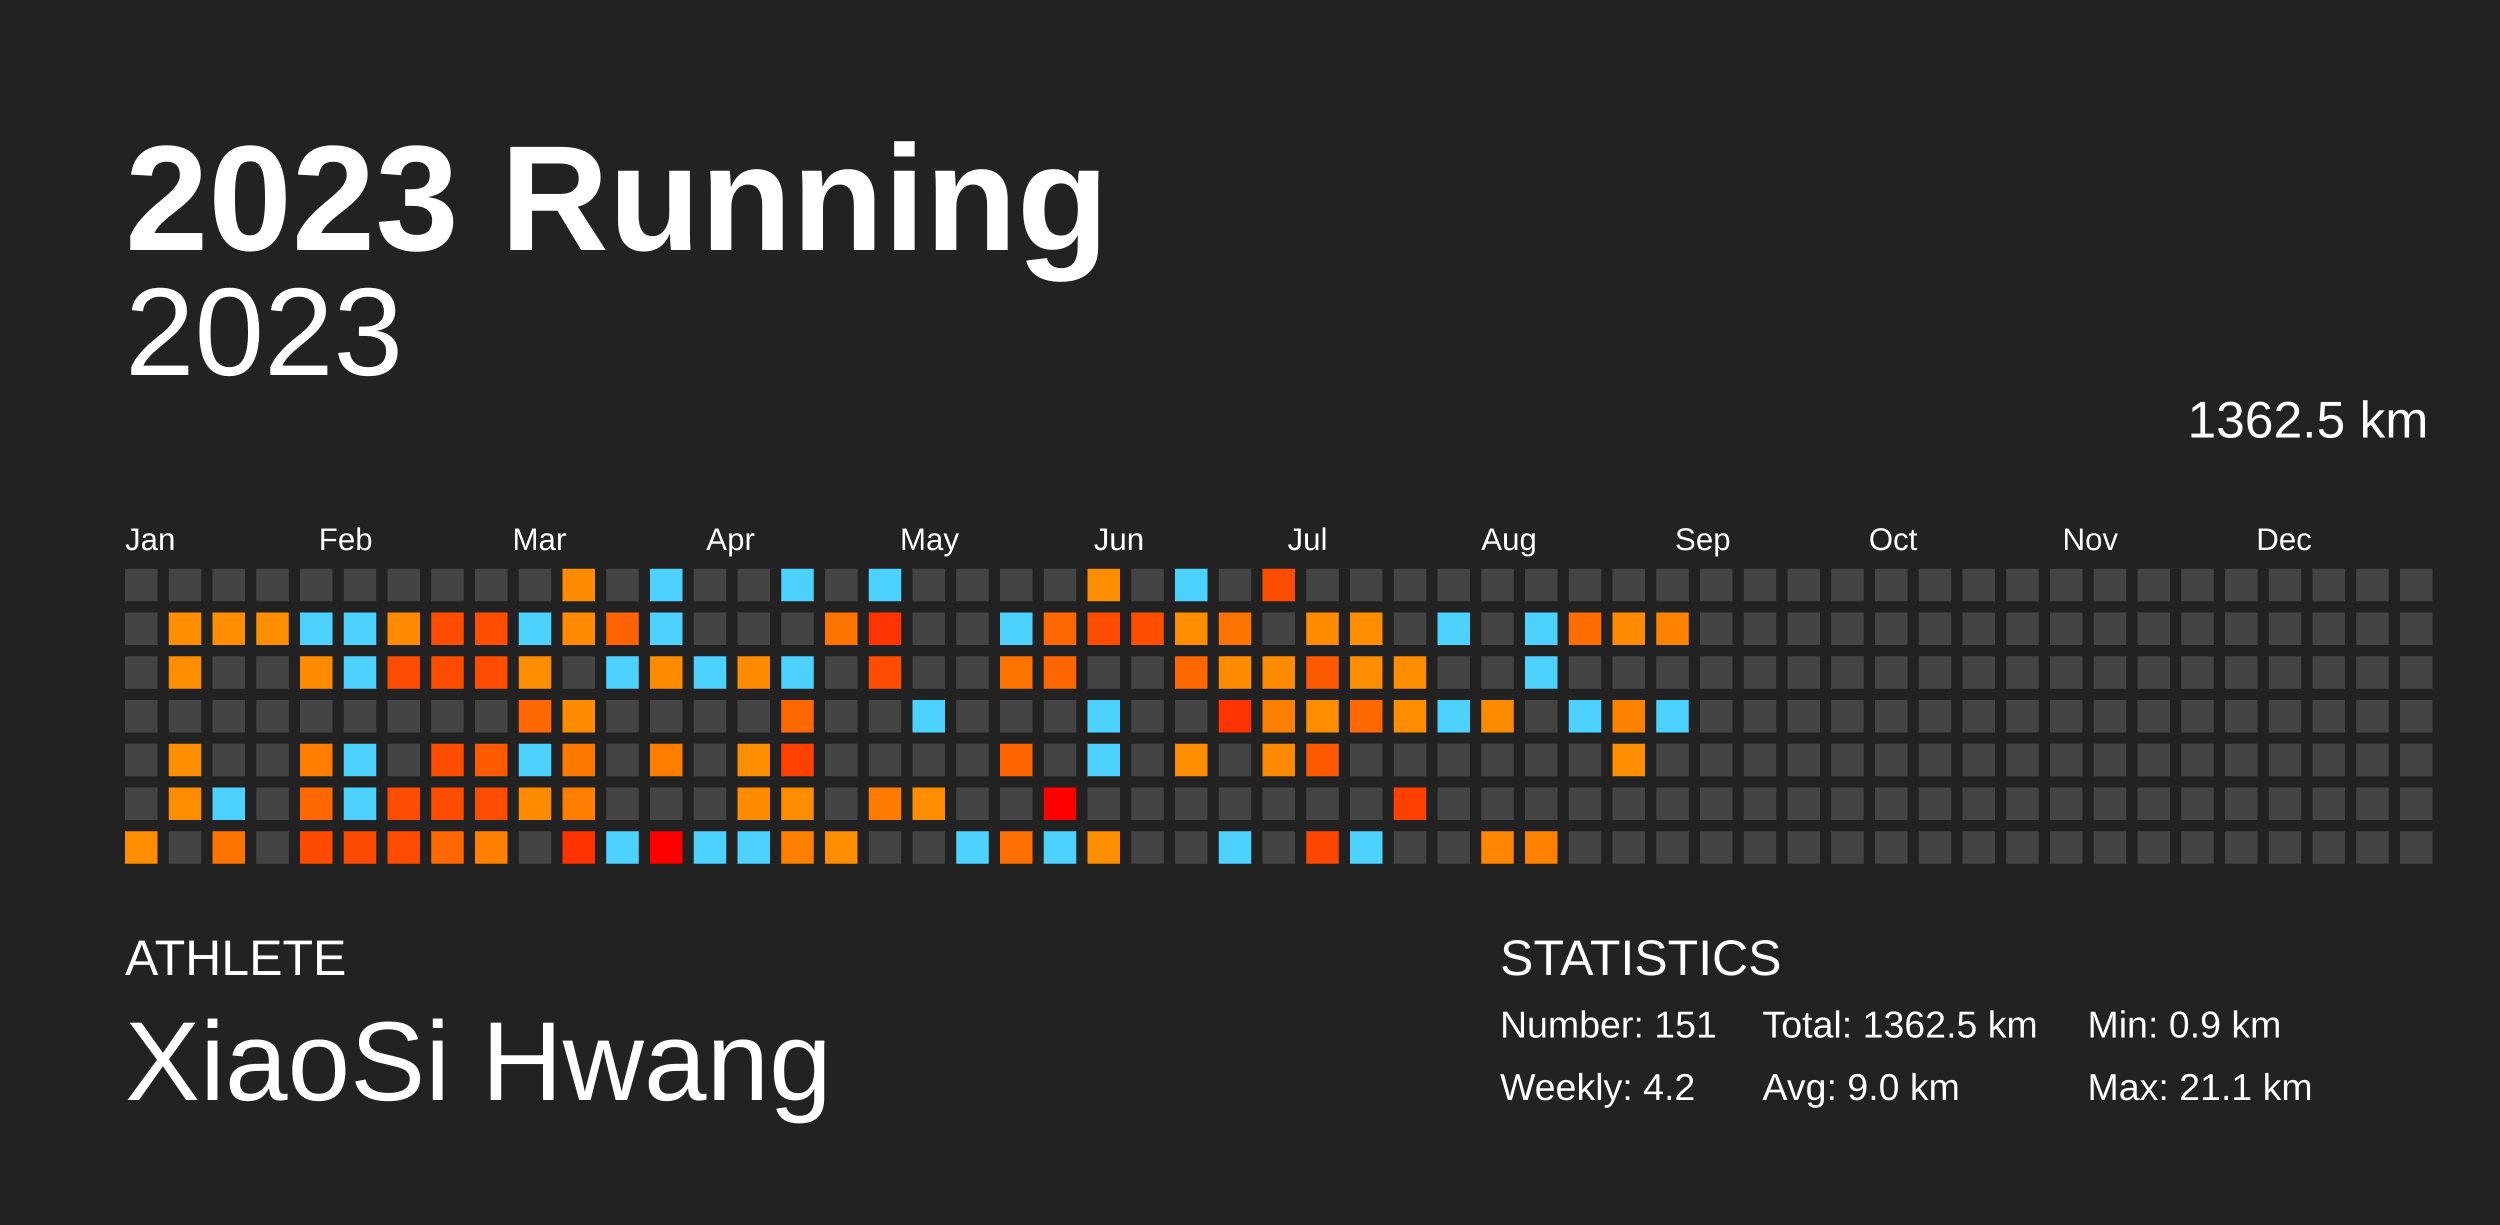
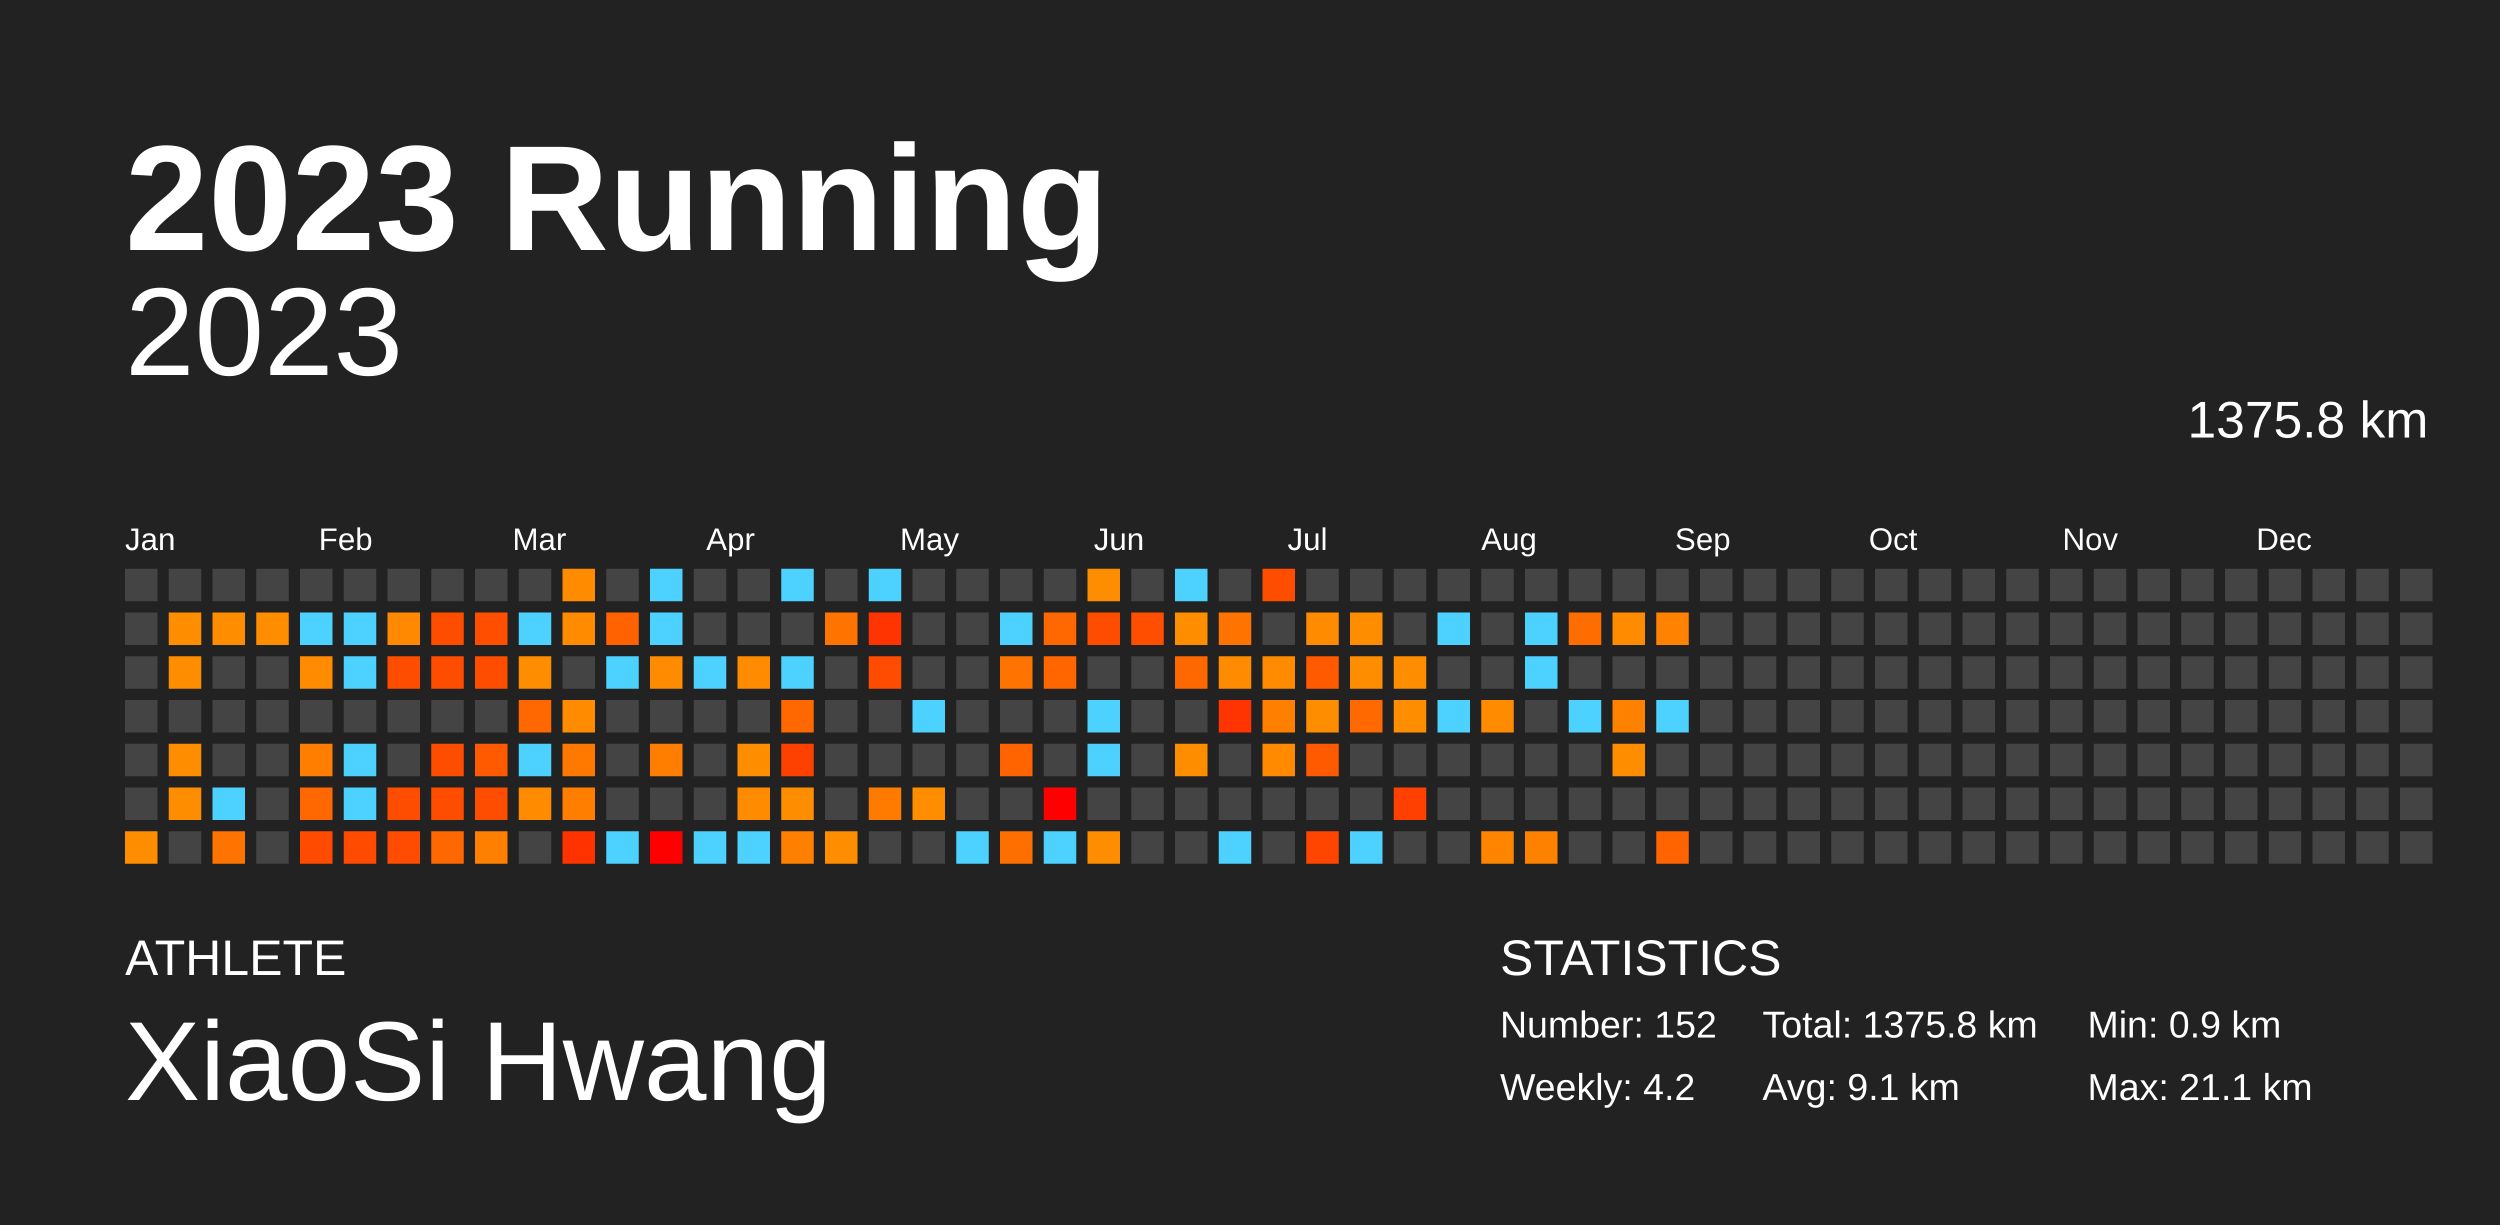
<svg xmlns="http://www.w3.org/2000/svg" baseProfile="full" height="98mm" version="1.1" viewBox="0,0,200,98" width="200mm">
  <defs />
  <rect fill="#222222" height="98" width="200" x="0" y="0" />
  <text fill="#FFFFFF" style="font-size:12px; font-family:Arial; font-weight:bold;" x="10" y="20">2023 Running</text>
  <text fill="#FFFFFF" style="font-size:4px; font-family:Arial" x="10" y="78">ATHLETE</text>
  <text fill="#FFFFFF" style="font-size:9px; font-family:Arial" x="10" y="88">XiaoSi Hwang</text>
  <text fill="#FFFFFF" style="font-size:4px; font-family:Arial" x="120" y="78">STATISTICS</text>
-   <text fill="#FFFFFF" style="font-size:3px; font-family:Arial" x="120" y="83">Number: 151</text>
+   <text fill="#FFFFFF" style="font-size:3px; font-family:Arial" x="120" y="83">Number: 152</text>
  <text fill="#FFFFFF" style="font-size:3px; font-family:Arial" x="120" y="88">Weekly: 4.2</text>
-   <text fill="#FFFFFF" style="font-size:3px; font-family:Arial" x="141" y="83">Total: 1362.5 km</text>
-   <text fill="#FFFFFF" style="font-size:3px; font-family:Arial" x="141" y="88">Avg: 9.0 km</text>
+   <text fill="#FFFFFF" style="font-size:3px; font-family:Arial" x="141" y="83">Total: 1375.8 km</text>
+   <text fill="#FFFFFF" style="font-size:3px; font-family:Arial" x="141" y="88">Avg: 9.1 km</text>
  <text fill="#FFFFFF" style="font-size:3px; font-family:Arial" x="167" y="83">Min: 0.9 km</text>
  <text fill="#FFFFFF" style="font-size:3px; font-family:Arial" x="167" y="88">Max: 21.1 km</text>
  <text alignment-baseline="hanging" fill="#FFFFFF" style="font-size:10.0px; font-family:Arial;" x="10" y="30">2023</text>
-   <text alignment-baseline="hanging" fill="#FFFFFF" style="font-size:4.125px; font-family:Arial;" x="175" y="35">1362.5 km</text>
+   <text alignment-baseline="hanging" fill="#FFFFFF" style="font-size:4.125px; font-family:Arial;" x="175" y="35">1375.8 km</text>
  <text fill="#FFFFFF" style="font-size:2.5px; font-family:Arial" x="10.0" y="44">Jan</text>
  <text fill="#FFFFFF" style="font-size:2.5px; font-family:Arial" x="25.5" y="44">Feb</text>
  <text fill="#FFFFFF" style="font-size:2.5px; font-family:Arial" x="41.0" y="44">Mar</text>
  <text fill="#FFFFFF" style="font-size:2.5px; font-family:Arial" x="56.5" y="44">Apr</text>
  <text fill="#FFFFFF" style="font-size:2.5px; font-family:Arial" x="72.0" y="44">May</text>
  <text fill="#FFFFFF" style="font-size:2.5px; font-family:Arial" x="87.5" y="44">Jun</text>
  <text fill="#FFFFFF" style="font-size:2.5px; font-family:Arial" x="103.0" y="44">Jul</text>
  <text fill="#FFFFFF" style="font-size:2.5px; font-family:Arial" x="118.5" y="44">Aug</text>
  <text fill="#FFFFFF" style="font-size:2.5px; font-family:Arial" x="134.0" y="44">Sep</text>
  <text fill="#FFFFFF" style="font-size:2.5px; font-family:Arial" x="149.5" y="44">Oct</text>
  <text fill="#FFFFFF" style="font-size:2.5px; font-family:Arial" x="165.0" y="44">Nov</text>
  <text fill="#FFFFFF" style="font-size:2.5px; font-family:Arial" x="180.5" y="44">Dec</text>
  <rect fill="#444444" height="2.6" width="2.6" x="10.0" y="45.5" />
  <rect fill="#444444" height="2.6" width="2.6" x="10.0" y="49.0" />
  <rect fill="#444444" height="2.6" width="2.6" x="10.0" y="52.5" />
  <rect fill="#444444" height="2.6" width="2.6" x="10.0" y="56.0" />
  <rect fill="#444444" height="2.6" width="2.6" x="10.0" y="59.5" />
  <rect fill="#444444" height="2.6" width="2.6" x="10.0" y="63.0" />
  <rect fill="#ff8d00" height="2.6" width="2.6" x="10.0" y="66.5" />
  <rect fill="#444444" height="2.6" width="2.6" x="13.5" y="45.5" />
  <rect fill="#ff8d00" height="2.6" width="2.6" x="13.5" y="49.0" />
  <rect fill="#ff8d00" height="2.6" width="2.6" x="13.5" y="52.5" />
  <rect fill="#444444" height="2.6" width="2.6" x="13.5" y="56.0" />
  <rect fill="#ff8d00" height="2.6" width="2.6" x="13.5" y="59.5" />
  <rect fill="#ff8d00" height="2.6" width="2.6" x="13.5" y="63.0" />
  <rect fill="#444444" height="2.6" width="2.6" x="13.5" y="66.5" />
  <rect fill="#444444" height="2.6" width="2.6" x="17.0" y="45.5" />
  <rect fill="#ff8d00" height="2.6" width="2.6" x="17.0" y="49.0" />
  <rect fill="#444444" height="2.6" width="2.6" x="17.0" y="52.5" />
  <rect fill="#444444" height="2.6" width="2.6" x="17.0" y="56.0" />
  <rect fill="#444444" height="2.6" width="2.6" x="17.0" y="59.5" />
  <rect fill="#4dd2ff" height="2.6" width="2.6" x="17.0" y="63.0" />
  <rect fill="#ff7300" height="2.6" width="2.6" x="17.0" y="66.5" />
  <rect fill="#444444" height="2.6" width="2.6" x="20.5" y="45.5" />
  <rect fill="#ff8d00" height="2.6" width="2.6" x="20.5" y="49.0" />
  <rect fill="#444444" height="2.6" width="2.6" x="20.5" y="52.5" />
  <rect fill="#444444" height="2.6" width="2.6" x="20.5" y="56.0" />
  <rect fill="#444444" height="2.6" width="2.6" x="20.5" y="59.5" />
  <rect fill="#444444" height="2.6" width="2.6" x="20.5" y="63.0" />
  <rect fill="#444444" height="2.6" width="2.6" x="20.5" y="66.5" />
  <rect fill="#444444" height="2.6" width="2.6" x="24.0" y="45.5" />
  <rect fill="#4dd2ff" height="2.6" width="2.6" x="24.0" y="49.0" />
  <rect fill="#ff8c00" height="2.6" width="2.6" x="24.0" y="52.5" />
  <rect fill="#444444" height="2.6" width="2.6" x="24.0" y="56.0" />
  <rect fill="#ff7e00" height="2.6" width="2.6" x="24.0" y="59.5" />
  <rect fill="#ff6700" height="2.6" width="2.6" x="24.0" y="63.0" />
  <rect fill="#ff4b00" height="2.6" width="2.6" x="24.0" y="66.5" />
  <rect fill="#444444" height="2.6" width="2.6" x="27.5" y="45.5" />
  <rect fill="#4dd2ff" height="2.6" width="2.6" x="27.5" y="49.0" />
  <rect fill="#4dd2ff" height="2.6" width="2.6" x="27.5" y="52.5" />
  <rect fill="#444444" height="2.6" width="2.6" x="27.5" y="56.0" />
  <rect fill="#4dd2ff" height="2.6" width="2.6" x="27.5" y="59.5" />
  <rect fill="#4dd2ff" height="2.6" width="2.6" x="27.5" y="63.0" />
  <rect fill="#ff4b00" height="2.6" width="2.6" x="27.5" y="66.5" />
  <rect fill="#444444" height="2.6" width="2.6" x="31.0" y="45.5" />
  <rect fill="#ff8900" height="2.6" width="2.6" x="31.0" y="49.0" />
  <rect fill="#ff4d00" height="2.6" width="2.6" x="31.0" y="52.5" />
  <rect fill="#444444" height="2.6" width="2.6" x="31.0" y="56.0" />
  <rect fill="#444444" height="2.6" width="2.6" x="31.0" y="59.5" />
  <rect fill="#ff4d00" height="2.6" width="2.6" x="31.0" y="63.0" />
  <rect fill="#ff4c00" height="2.6" width="2.6" x="31.0" y="66.5" />
  <rect fill="#444444" height="2.6" width="2.6" x="34.5" y="45.5" />
  <rect fill="#ff4d00" height="2.6" width="2.6" x="34.5" y="49.0" />
  <rect fill="#ff4d00" height="2.6" width="2.6" x="34.5" y="52.5" />
  <rect fill="#444444" height="2.6" width="2.6" x="34.5" y="56.0" />
  <rect fill="#ff4d00" height="2.6" width="2.6" x="34.5" y="59.5" />
  <rect fill="#ff4d00" height="2.6" width="2.6" x="34.5" y="63.0" />
  <rect fill="#ff6700" height="2.6" width="2.6" x="34.5" y="66.5" />
  <rect fill="#444444" height="2.6" width="2.6" x="38.0" y="45.5" />
  <rect fill="#ff4e00" height="2.6" width="2.6" x="38.0" y="49.0" />
  <rect fill="#ff4d00" height="2.6" width="2.6" x="38.0" y="52.5" />
  <rect fill="#444444" height="2.6" width="2.6" x="38.0" y="56.0" />
  <rect fill="#ff5a00" height="2.6" width="2.6" x="38.0" y="59.5" />
  <rect fill="#ff4d00" height="2.6" width="2.6" x="38.0" y="63.0" />
  <rect fill="#ff8000" height="2.6" width="2.6" x="38.0" y="66.5" />
  <rect fill="#444444" height="2.6" width="2.6" x="41.5" y="45.5" />
  <rect fill="#4dd2ff" height="2.6" width="2.6" x="41.5" y="49.0" />
  <rect fill="#ff8d00" height="2.6" width="2.6" x="41.5" y="52.5" />
  <rect fill="#ff6700" height="2.6" width="2.6" x="41.5" y="56.0" />
  <rect fill="#4dd2ff" height="2.6" width="2.6" x="41.5" y="59.5" />
  <rect fill="#ff8c00" height="2.6" width="2.6" x="41.5" y="63.0" />
  <rect fill="#444444" height="2.6" width="2.6" x="41.5" y="66.5" />
  <rect fill="#ff8c00" height="2.6" width="2.6" x="45.0" y="45.5" />
  <rect fill="#ff8c00" height="2.6" width="2.6" x="45.0" y="49.0" />
  <rect fill="#444444" height="2.6" width="2.6" x="45.0" y="52.5" />
  <rect fill="#ff8c00" height="2.6" width="2.6" x="45.0" y="56.0" />
  <rect fill="#ff7900" height="2.6" width="2.6" x="45.0" y="59.5" />
  <rect fill="#ff7e00" height="2.6" width="2.6" x="45.0" y="63.0" />
  <rect fill="#ff3200" height="2.6" width="2.6" x="45.0" y="66.5" />
  <rect fill="#444444" height="2.6" width="2.6" x="48.5" y="45.5" />
  <rect fill="#ff6200" height="2.6" width="2.6" x="48.5" y="49.0" />
  <rect fill="#4dd2ff" height="2.6" width="2.6" x="48.5" y="52.5" />
  <rect fill="#444444" height="2.6" width="2.6" x="48.5" y="56.0" />
  <rect fill="#444444" height="2.6" width="2.6" x="48.5" y="59.5" />
  <rect fill="#444444" height="2.6" width="2.6" x="48.5" y="63.0" />
  <rect fill="#4dd2ff" height="2.6" width="2.6" x="48.5" y="66.5" />
  <rect fill="#4dd2ff" height="2.6" width="2.6" x="52.0" y="45.5" />
  <rect fill="#4dd2ff" height="2.6" width="2.6" x="52.0" y="49.0" />
  <rect fill="#ff8c00" height="2.6" width="2.6" x="52.0" y="52.5" />
  <rect fill="#444444" height="2.6" width="2.6" x="52.0" y="56.0" />
  <rect fill="#ff7e00" height="2.6" width="2.6" x="52.0" y="59.5" />
  <rect fill="#444444" height="2.6" width="2.6" x="52.0" y="63.0" />
  <rect fill="red" height="2.6" width="2.6" x="52.0" y="66.5" />
  <rect fill="#444444" height="2.6" width="2.6" x="55.5" y="45.5" />
  <rect fill="#444444" height="2.6" width="2.6" x="55.5" y="49.0" />
  <rect fill="#4dd2ff" height="2.6" width="2.6" x="55.5" y="52.5" />
  <rect fill="#444444" height="2.6" width="2.6" x="55.5" y="56.0" />
  <rect fill="#444444" height="2.6" width="2.6" x="55.5" y="59.5" />
  <rect fill="#444444" height="2.6" width="2.6" x="55.5" y="63.0" />
  <rect fill="#4dd2ff" height="2.6" width="2.6" x="55.5" y="66.5" />
  <rect fill="#444444" height="2.6" width="2.6" x="59.0" y="45.5" />
  <rect fill="#444444" height="2.6" width="2.6" x="59.0" y="49.0" />
  <rect fill="#ff8c00" height="2.6" width="2.6" x="59.0" y="52.5" />
  <rect fill="#444444" height="2.6" width="2.6" x="59.0" y="56.0" />
  <rect fill="#ff8d00" height="2.6" width="2.6" x="59.0" y="59.5" />
  <rect fill="#ff8c00" height="2.6" width="2.6" x="59.0" y="63.0" />
  <rect fill="#4dd2ff" height="2.6" width="2.6" x="59.0" y="66.5" />
  <rect fill="#4dd2ff" height="2.6" width="2.6" x="62.5" y="45.5" />
  <rect fill="#444444" height="2.6" width="2.6" x="62.5" y="49.0" />
  <rect fill="#4dd2ff" height="2.6" width="2.6" x="62.5" y="52.5" />
  <rect fill="#ff6700" height="2.6" width="2.6" x="62.5" y="56.0" />
  <rect fill="#ff4100" height="2.6" width="2.6" x="62.5" y="59.5" />
  <rect fill="#ff8d00" height="2.6" width="2.6" x="62.5" y="63.0" />
  <rect fill="#ff8000" height="2.6" width="2.6" x="62.5" y="66.5" />
  <rect fill="#444444" height="2.6" width="2.6" x="66.0" y="45.5" />
  <rect fill="#ff7400" height="2.6" width="2.6" x="66.0" y="49.0" />
  <rect fill="#444444" height="2.6" width="2.6" x="66.0" y="52.5" />
  <rect fill="#444444" height="2.6" width="2.6" x="66.0" y="56.0" />
  <rect fill="#444444" height="2.6" width="2.6" x="66.0" y="59.5" />
  <rect fill="#444444" height="2.6" width="2.6" x="66.0" y="63.0" />
  <rect fill="#ff8d00" height="2.6" width="2.6" x="66.0" y="66.5" />
  <rect fill="#4dd2ff" height="2.6" width="2.6" x="69.5" y="45.5" />
  <rect fill="#ff3400" height="2.6" width="2.6" x="69.5" y="49.0" />
  <rect fill="#ff4c00" height="2.6" width="2.6" x="69.5" y="52.5" />
  <rect fill="#444444" height="2.6" width="2.6" x="69.5" y="56.0" />
  <rect fill="#444444" height="2.6" width="2.6" x="69.5" y="59.5" />
  <rect fill="#ff7b00" height="2.6" width="2.6" x="69.5" y="63.0" />
  <rect fill="#444444" height="2.6" width="2.6" x="69.5" y="66.5" />
  <rect fill="#444444" height="2.6" width="2.6" x="73.0" y="45.5" />
  <rect fill="#444444" height="2.6" width="2.6" x="73.0" y="49.0" />
  <rect fill="#444444" height="2.6" width="2.6" x="73.0" y="52.5" />
  <rect fill="#4dd2ff" height="2.6" width="2.6" x="73.0" y="56.0" />
  <rect fill="#444444" height="2.6" width="2.6" x="73.0" y="59.5" />
  <rect fill="#ff8d00" height="2.6" width="2.6" x="73.0" y="63.0" />
  <rect fill="#444444" height="2.6" width="2.6" x="73.0" y="66.5" />
  <rect fill="#444444" height="2.6" width="2.6" x="76.5" y="45.5" />
  <rect fill="#444444" height="2.6" width="2.6" x="76.5" y="49.0" />
  <rect fill="#444444" height="2.6" width="2.6" x="76.5" y="52.5" />
  <rect fill="#444444" height="2.6" width="2.6" x="76.5" y="56.0" />
  <rect fill="#444444" height="2.6" width="2.6" x="76.5" y="59.5" />
  <rect fill="#444444" height="2.6" width="2.6" x="76.5" y="63.0" />
  <rect fill="#4dd2ff" height="2.6" width="2.6" x="76.5" y="66.5" />
  <rect fill="#444444" height="2.6" width="2.6" x="80.0" y="45.5" />
  <rect fill="#4dd2ff" height="2.6" width="2.6" x="80.0" y="49.0" />
  <rect fill="#ff7400" height="2.6" width="2.6" x="80.0" y="52.5" />
  <rect fill="#444444" height="2.6" width="2.6" x="80.0" y="56.0" />
  <rect fill="#ff6400" height="2.6" width="2.6" x="80.0" y="59.5" />
  <rect fill="#444444" height="2.6" width="2.6" x="80.0" y="63.0" />
  <rect fill="#ff6f00" height="2.6" width="2.6" x="80.0" y="66.5" />
  <rect fill="#444444" height="2.6" width="2.6" x="83.5" y="45.5" />
  <rect fill="#ff6700" height="2.6" width="2.6" x="83.5" y="49.0" />
  <rect fill="#ff6600" height="2.6" width="2.6" x="83.5" y="52.5" />
  <rect fill="#444444" height="2.6" width="2.6" x="83.5" y="56.0" />
  <rect fill="#444444" height="2.6" width="2.6" x="83.5" y="59.5" />
  <rect fill="red" height="2.6" width="2.6" x="83.5" y="63.0" />
  <rect fill="#4dd2ff" height="2.6" width="2.6" x="83.5" y="66.5" />
  <rect fill="#ff8d00" height="2.6" width="2.6" x="87.0" y="45.5" />
  <rect fill="#ff4d00" height="2.6" width="2.6" x="87.0" y="49.0" />
  <rect fill="#444444" height="2.6" width="2.6" x="87.0" y="52.5" />
  <rect fill="#4dd2ff" height="2.6" width="2.6" x="87.0" y="56.0" />
  <rect fill="#4dd2ff" height="2.6" width="2.6" x="87.0" y="59.5" />
  <rect fill="#444444" height="2.6" width="2.6" x="87.0" y="63.0" />
  <rect fill="#ff8d00" height="2.6" width="2.6" x="87.0" y="66.5" />
  <rect fill="#444444" height="2.6" width="2.6" x="90.5" y="45.5" />
  <rect fill="#ff4e00" height="2.6" width="2.6" x="90.5" y="49.0" />
  <rect fill="#444444" height="2.6" width="2.6" x="90.5" y="52.5" />
  <rect fill="#444444" height="2.6" width="2.6" x="90.5" y="56.0" />
  <rect fill="#444444" height="2.6" width="2.6" x="90.5" y="59.5" />
  <rect fill="#444444" height="2.6" width="2.6" x="90.5" y="63.0" />
  <rect fill="#444444" height="2.6" width="2.6" x="90.5" y="66.5" />
  <rect fill="#4dd2ff" height="2.6" width="2.6" x="94.0" y="45.5" />
  <rect fill="#ff8d00" height="2.6" width="2.6" x="94.0" y="49.0" />
  <rect fill="#ff6700" height="2.6" width="2.6" x="94.0" y="52.5" />
  <rect fill="#444444" height="2.6" width="2.6" x="94.0" y="56.0" />
  <rect fill="#ff8d00" height="2.6" width="2.6" x="94.0" y="59.5" />
  <rect fill="#444444" height="2.6" width="2.6" x="94.0" y="63.0" />
  <rect fill="#444444" height="2.6" width="2.6" x="94.0" y="66.5" />
  <rect fill="#444444" height="2.6" width="2.6" x="97.5" y="45.5" />
  <rect fill="#ff7400" height="2.6" width="2.6" x="97.5" y="49.0" />
  <rect fill="#ff8c00" height="2.6" width="2.6" x="97.5" y="52.5" />
  <rect fill="#ff3400" height="2.6" width="2.6" x="97.5" y="56.0" />
  <rect fill="#444444" height="2.6" width="2.6" x="97.5" y="59.5" />
  <rect fill="#444444" height="2.6" width="2.6" x="97.5" y="63.0" />
  <rect fill="#4dd2ff" height="2.6" width="2.6" x="97.5" y="66.5" />
  <rect fill="#ff4d00" height="2.6" width="2.6" x="101.0" y="45.5" />
  <rect fill="#444444" height="2.6" width="2.6" x="101.0" y="49.0" />
  <rect fill="#ff8b00" height="2.6" width="2.6" x="101.0" y="52.5" />
  <rect fill="#ff7f00" height="2.6" width="2.6" x="101.0" y="56.0" />
  <rect fill="#ff8a00" height="2.6" width="2.6" x="101.0" y="59.5" />
  <rect fill="#444444" height="2.6" width="2.6" x="101.0" y="63.0" />
  <rect fill="#444444" height="2.6" width="2.6" x="101.0" y="66.5" />
  <rect fill="#444444" height="2.6" width="2.6" x="104.5" y="45.5" />
  <rect fill="#ff8c00" height="2.6" width="2.6" x="104.5" y="49.0" />
  <rect fill="#ff5a00" height="2.6" width="2.6" x="104.5" y="52.5" />
  <rect fill="#ff8d00" height="2.6" width="2.6" x="104.5" y="56.0" />
  <rect fill="#ff5a00" height="2.6" width="2.6" x="104.5" y="59.5" />
  <rect fill="#444444" height="2.6" width="2.6" x="104.5" y="63.0" />
  <rect fill="#ff4500" height="2.6" width="2.6" x="104.5" y="66.5" />
  <rect fill="#444444" height="2.6" width="2.6" x="108.0" y="45.5" />
  <rect fill="#ff8d00" height="2.6" width="2.6" x="108.0" y="49.0" />
  <rect fill="#ff8d00" height="2.6" width="2.6" x="108.0" y="52.5" />
  <rect fill="#ff6900" height="2.6" width="2.6" x="108.0" y="56.0" />
  <rect fill="#444444" height="2.6" width="2.6" x="108.0" y="59.5" />
  <rect fill="#444444" height="2.6" width="2.6" x="108.0" y="63.0" />
  <rect fill="#4dd2ff" height="2.6" width="2.6" x="108.0" y="66.5" />
  <rect fill="#444444" height="2.6" width="2.6" x="111.5" y="45.5" />
  <rect fill="#444444" height="2.6" width="2.6" x="111.5" y="49.0" />
  <rect fill="#ff8d00" height="2.6" width="2.6" x="111.5" y="52.5" />
  <rect fill="#ff8d00" height="2.6" width="2.6" x="111.5" y="56.0" />
  <rect fill="#444444" height="2.6" width="2.6" x="111.5" y="59.5" />
  <rect fill="#ff4000" height="2.6" width="2.6" x="111.5" y="63.0" />
  <rect fill="#444444" height="2.6" width="2.6" x="111.5" y="66.5" />
  <rect fill="#444444" height="2.6" width="2.6" x="115.0" y="45.5" />
  <rect fill="#4dd2ff" height="2.6" width="2.6" x="115.0" y="49.0" />
  <rect fill="#444444" height="2.6" width="2.6" x="115.0" y="52.5" />
  <rect fill="#4dd2ff" height="2.6" width="2.6" x="115.0" y="56.0" />
  <rect fill="#444444" height="2.6" width="2.6" x="115.0" y="59.5" />
  <rect fill="#444444" height="2.6" width="2.6" x="115.0" y="63.0" />
  <rect fill="#444444" height="2.6" width="2.6" x="115.0" y="66.5" />
  <rect fill="#444444" height="2.6" width="2.6" x="118.5" y="45.5" />
  <rect fill="#444444" height="2.6" width="2.6" x="118.5" y="49.0" />
  <rect fill="#444444" height="2.6" width="2.6" x="118.5" y="52.5" />
  <rect fill="#ff8c00" height="2.6" width="2.6" x="118.5" y="56.0" />
  <rect fill="#444444" height="2.6" width="2.6" x="118.5" y="59.5" />
  <rect fill="#444444" height="2.6" width="2.6" x="118.5" y="63.0" />
  <rect fill="#ff8400" height="2.6" width="2.6" x="118.5" y="66.5" />
  <rect fill="#444444" height="2.6" width="2.6" x="122.0" y="45.5" />
  <rect fill="#4dd2ff" height="2.6" width="2.6" x="122.0" y="49.0" />
  <rect fill="#4dd2ff" height="2.6" width="2.6" x="122.0" y="52.5" />
  <rect fill="#444444" height="2.6" width="2.6" x="122.0" y="56.0" />
  <rect fill="#444444" height="2.6" width="2.6" x="122.0" y="59.5" />
  <rect fill="#444444" height="2.6" width="2.6" x="122.0" y="63.0" />
  <rect fill="#ff8100" height="2.6" width="2.6" x="122.0" y="66.5" />
  <rect fill="#444444" height="2.6" width="2.6" x="125.5" y="45.5" />
  <rect fill="#ff6c00" height="2.6" width="2.6" x="125.5" y="49.0" />
  <rect fill="#444444" height="2.6" width="2.6" x="125.5" y="52.5" />
  <rect fill="#4dd2ff" height="2.6" width="2.6" x="125.5" y="56.0" />
  <rect fill="#444444" height="2.6" width="2.6" x="125.5" y="59.5" />
  <rect fill="#444444" height="2.6" width="2.6" x="125.5" y="63.0" />
  <rect fill="#444444" height="2.6" width="2.6" x="125.5" y="66.5" />
  <rect fill="#444444" height="2.6" width="2.6" x="129.0" y="45.5" />
  <rect fill="#ff8c00" height="2.6" width="2.6" x="129.0" y="49.0" />
  <rect fill="#444444" height="2.6" width="2.6" x="129.0" y="52.5" />
  <rect fill="#ff8100" height="2.6" width="2.6" x="129.0" y="56.0" />
  <rect fill="#ff8d00" height="2.6" width="2.6" x="129.0" y="59.5" />
  <rect fill="#444444" height="2.6" width="2.6" x="129.0" y="63.0" />
  <rect fill="#444444" height="2.6" width="2.6" x="129.0" y="66.5" />
  <rect fill="#444444" height="2.6" width="2.6" x="132.5" y="45.5" />
  <rect fill="#ff8200" height="2.6" width="2.6" x="132.5" y="49.0" />
  <rect fill="#444444" height="2.6" width="2.6" x="132.5" y="52.5" />
  <rect fill="#4dd2ff" height="2.6" width="2.6" x="132.5" y="56.0" />
  <rect fill="#444444" height="2.6" width="2.6" x="132.5" y="59.5" />
  <rect fill="#444444" height="2.6" width="2.6" x="132.5" y="63.0" />
-   <rect fill="#444444" height="2.6" width="2.6" x="132.5" y="66.5" />
+   <rect fill="#ff6400" height="2.6" width="2.6" x="132.5" y="66.5" />
  <rect fill="#444444" height="2.6" width="2.6" x="136.0" y="45.5" />
  <rect fill="#444444" height="2.6" width="2.6" x="136.0" y="49.0" />
  <rect fill="#444444" height="2.6" width="2.6" x="136.0" y="52.5" />
  <rect fill="#444444" height="2.6" width="2.6" x="136.0" y="56.0" />
  <rect fill="#444444" height="2.6" width="2.6" x="136.0" y="59.5" />
  <rect fill="#444444" height="2.6" width="2.6" x="136.0" y="63.0" />
  <rect fill="#444444" height="2.6" width="2.6" x="136.0" y="66.5" />
  <rect fill="#444444" height="2.6" width="2.6" x="139.5" y="45.5" />
  <rect fill="#444444" height="2.6" width="2.6" x="139.5" y="49.0" />
  <rect fill="#444444" height="2.6" width="2.6" x="139.5" y="52.5" />
  <rect fill="#444444" height="2.6" width="2.6" x="139.5" y="56.0" />
  <rect fill="#444444" height="2.6" width="2.6" x="139.5" y="59.5" />
  <rect fill="#444444" height="2.6" width="2.6" x="139.5" y="63.0" />
  <rect fill="#444444" height="2.6" width="2.6" x="139.5" y="66.5" />
  <rect fill="#444444" height="2.6" width="2.6" x="143.0" y="45.5" />
  <rect fill="#444444" height="2.6" width="2.6" x="143.0" y="49.0" />
  <rect fill="#444444" height="2.6" width="2.6" x="143.0" y="52.5" />
  <rect fill="#444444" height="2.6" width="2.6" x="143.0" y="56.0" />
  <rect fill="#444444" height="2.6" width="2.6" x="143.0" y="59.5" />
  <rect fill="#444444" height="2.6" width="2.6" x="143.0" y="63.0" />
  <rect fill="#444444" height="2.6" width="2.6" x="143.0" y="66.5" />
  <rect fill="#444444" height="2.6" width="2.6" x="146.5" y="45.5" />
  <rect fill="#444444" height="2.6" width="2.6" x="146.5" y="49.0" />
  <rect fill="#444444" height="2.6" width="2.6" x="146.5" y="52.5" />
  <rect fill="#444444" height="2.6" width="2.6" x="146.5" y="56.0" />
  <rect fill="#444444" height="2.6" width="2.6" x="146.5" y="59.5" />
  <rect fill="#444444" height="2.6" width="2.6" x="146.5" y="63.0" />
  <rect fill="#444444" height="2.6" width="2.6" x="146.5" y="66.5" />
  <rect fill="#444444" height="2.6" width="2.6" x="150.0" y="45.5" />
  <rect fill="#444444" height="2.6" width="2.6" x="150.0" y="49.0" />
  <rect fill="#444444" height="2.6" width="2.6" x="150.0" y="52.5" />
  <rect fill="#444444" height="2.6" width="2.6" x="150.0" y="56.0" />
  <rect fill="#444444" height="2.6" width="2.6" x="150.0" y="59.5" />
  <rect fill="#444444" height="2.6" width="2.6" x="150.0" y="63.0" />
  <rect fill="#444444" height="2.6" width="2.6" x="150.0" y="66.5" />
  <rect fill="#444444" height="2.6" width="2.6" x="153.5" y="45.5" />
  <rect fill="#444444" height="2.6" width="2.6" x="153.5" y="49.0" />
  <rect fill="#444444" height="2.6" width="2.6" x="153.5" y="52.5" />
  <rect fill="#444444" height="2.6" width="2.6" x="153.5" y="56.0" />
  <rect fill="#444444" height="2.6" width="2.6" x="153.5" y="59.5" />
  <rect fill="#444444" height="2.6" width="2.6" x="153.5" y="63.0" />
  <rect fill="#444444" height="2.6" width="2.6" x="153.5" y="66.5" />
  <rect fill="#444444" height="2.6" width="2.6" x="157.0" y="45.5" />
  <rect fill="#444444" height="2.6" width="2.6" x="157.0" y="49.0" />
  <rect fill="#444444" height="2.6" width="2.6" x="157.0" y="52.5" />
  <rect fill="#444444" height="2.6" width="2.6" x="157.0" y="56.0" />
  <rect fill="#444444" height="2.6" width="2.6" x="157.0" y="59.5" />
  <rect fill="#444444" height="2.6" width="2.6" x="157.0" y="63.0" />
  <rect fill="#444444" height="2.6" width="2.6" x="157.0" y="66.5" />
  <rect fill="#444444" height="2.6" width="2.6" x="160.5" y="45.5" />
  <rect fill="#444444" height="2.6" width="2.6" x="160.5" y="49.0" />
  <rect fill="#444444" height="2.6" width="2.6" x="160.5" y="52.5" />
  <rect fill="#444444" height="2.6" width="2.6" x="160.5" y="56.0" />
  <rect fill="#444444" height="2.6" width="2.6" x="160.5" y="59.5" />
  <rect fill="#444444" height="2.6" width="2.6" x="160.5" y="63.0" />
  <rect fill="#444444" height="2.6" width="2.6" x="160.5" y="66.5" />
  <rect fill="#444444" height="2.6" width="2.6" x="164.0" y="45.5" />
  <rect fill="#444444" height="2.6" width="2.6" x="164.0" y="49.0" />
  <rect fill="#444444" height="2.6" width="2.6" x="164.0" y="52.5" />
  <rect fill="#444444" height="2.6" width="2.6" x="164.0" y="56.0" />
  <rect fill="#444444" height="2.6" width="2.6" x="164.0" y="59.5" />
  <rect fill="#444444" height="2.6" width="2.6" x="164.0" y="63.0" />
  <rect fill="#444444" height="2.6" width="2.6" x="164.0" y="66.5" />
  <rect fill="#444444" height="2.6" width="2.6" x="167.5" y="45.5" />
  <rect fill="#444444" height="2.6" width="2.6" x="167.5" y="49.0" />
  <rect fill="#444444" height="2.6" width="2.6" x="167.5" y="52.5" />
  <rect fill="#444444" height="2.6" width="2.6" x="167.5" y="56.0" />
  <rect fill="#444444" height="2.6" width="2.6" x="167.5" y="59.5" />
  <rect fill="#444444" height="2.6" width="2.6" x="167.5" y="63.0" />
  <rect fill="#444444" height="2.6" width="2.6" x="167.5" y="66.5" />
  <rect fill="#444444" height="2.6" width="2.6" x="171.0" y="45.5" />
  <rect fill="#444444" height="2.6" width="2.6" x="171.0" y="49.0" />
  <rect fill="#444444" height="2.6" width="2.6" x="171.0" y="52.5" />
  <rect fill="#444444" height="2.6" width="2.6" x="171.0" y="56.0" />
  <rect fill="#444444" height="2.6" width="2.6" x="171.0" y="59.5" />
  <rect fill="#444444" height="2.6" width="2.6" x="171.0" y="63.0" />
  <rect fill="#444444" height="2.6" width="2.6" x="171.0" y="66.5" />
  <rect fill="#444444" height="2.6" width="2.6" x="174.5" y="45.5" />
  <rect fill="#444444" height="2.6" width="2.6" x="174.5" y="49.0" />
  <rect fill="#444444" height="2.6" width="2.6" x="174.5" y="52.5" />
  <rect fill="#444444" height="2.6" width="2.6" x="174.5" y="56.0" />
  <rect fill="#444444" height="2.6" width="2.6" x="174.5" y="59.5" />
  <rect fill="#444444" height="2.6" width="2.6" x="174.5" y="63.0" />
  <rect fill="#444444" height="2.6" width="2.6" x="174.5" y="66.5" />
  <rect fill="#444444" height="2.6" width="2.6" x="178.0" y="45.5" />
  <rect fill="#444444" height="2.6" width="2.6" x="178.0" y="49.0" />
  <rect fill="#444444" height="2.6" width="2.6" x="178.0" y="52.5" />
  <rect fill="#444444" height="2.6" width="2.6" x="178.0" y="56.0" />
  <rect fill="#444444" height="2.6" width="2.6" x="178.0" y="59.5" />
  <rect fill="#444444" height="2.6" width="2.6" x="178.0" y="63.0" />
  <rect fill="#444444" height="2.6" width="2.6" x="178.0" y="66.5" />
  <rect fill="#444444" height="2.6" width="2.6" x="181.5" y="45.5" />
  <rect fill="#444444" height="2.6" width="2.6" x="181.5" y="49.0" />
  <rect fill="#444444" height="2.6" width="2.6" x="181.5" y="52.5" />
  <rect fill="#444444" height="2.6" width="2.6" x="181.5" y="56.0" />
  <rect fill="#444444" height="2.6" width="2.6" x="181.5" y="59.5" />
  <rect fill="#444444" height="2.6" width="2.6" x="181.5" y="63.0" />
  <rect fill="#444444" height="2.6" width="2.6" x="181.5" y="66.5" />
  <rect fill="#444444" height="2.6" width="2.6" x="185.0" y="45.5" />
  <rect fill="#444444" height="2.6" width="2.6" x="185.0" y="49.0" />
  <rect fill="#444444" height="2.6" width="2.6" x="185.0" y="52.5" />
  <rect fill="#444444" height="2.6" width="2.6" x="185.0" y="56.0" />
  <rect fill="#444444" height="2.6" width="2.6" x="185.0" y="59.5" />
  <rect fill="#444444" height="2.6" width="2.6" x="185.0" y="63.0" />
  <rect fill="#444444" height="2.6" width="2.6" x="185.0" y="66.5" />
  <rect fill="#444444" height="2.6" width="2.6" x="188.5" y="45.5" />
  <rect fill="#444444" height="2.6" width="2.6" x="188.5" y="49.0" />
  <rect fill="#444444" height="2.6" width="2.6" x="188.5" y="52.5" />
  <rect fill="#444444" height="2.6" width="2.6" x="188.5" y="56.0" />
  <rect fill="#444444" height="2.6" width="2.6" x="188.5" y="59.5" />
  <rect fill="#444444" height="2.6" width="2.6" x="188.5" y="63.0" />
  <rect fill="#444444" height="2.6" width="2.6" x="188.5" y="66.5" />
  <rect fill="#444444" height="2.6" width="2.6" x="192.0" y="45.5" />
  <rect fill="#444444" height="2.6" width="2.6" x="192.0" y="49.0" />
  <rect fill="#444444" height="2.6" width="2.6" x="192.0" y="52.5" />
  <rect fill="#444444" height="2.6" width="2.6" x="192.0" y="56.0" />
  <rect fill="#444444" height="2.6" width="2.6" x="192.0" y="59.5" />
  <rect fill="#444444" height="2.6" width="2.6" x="192.0" y="63.0" />
  <rect fill="#444444" height="2.6" width="2.6" x="192.0" y="66.5" />
</svg>
